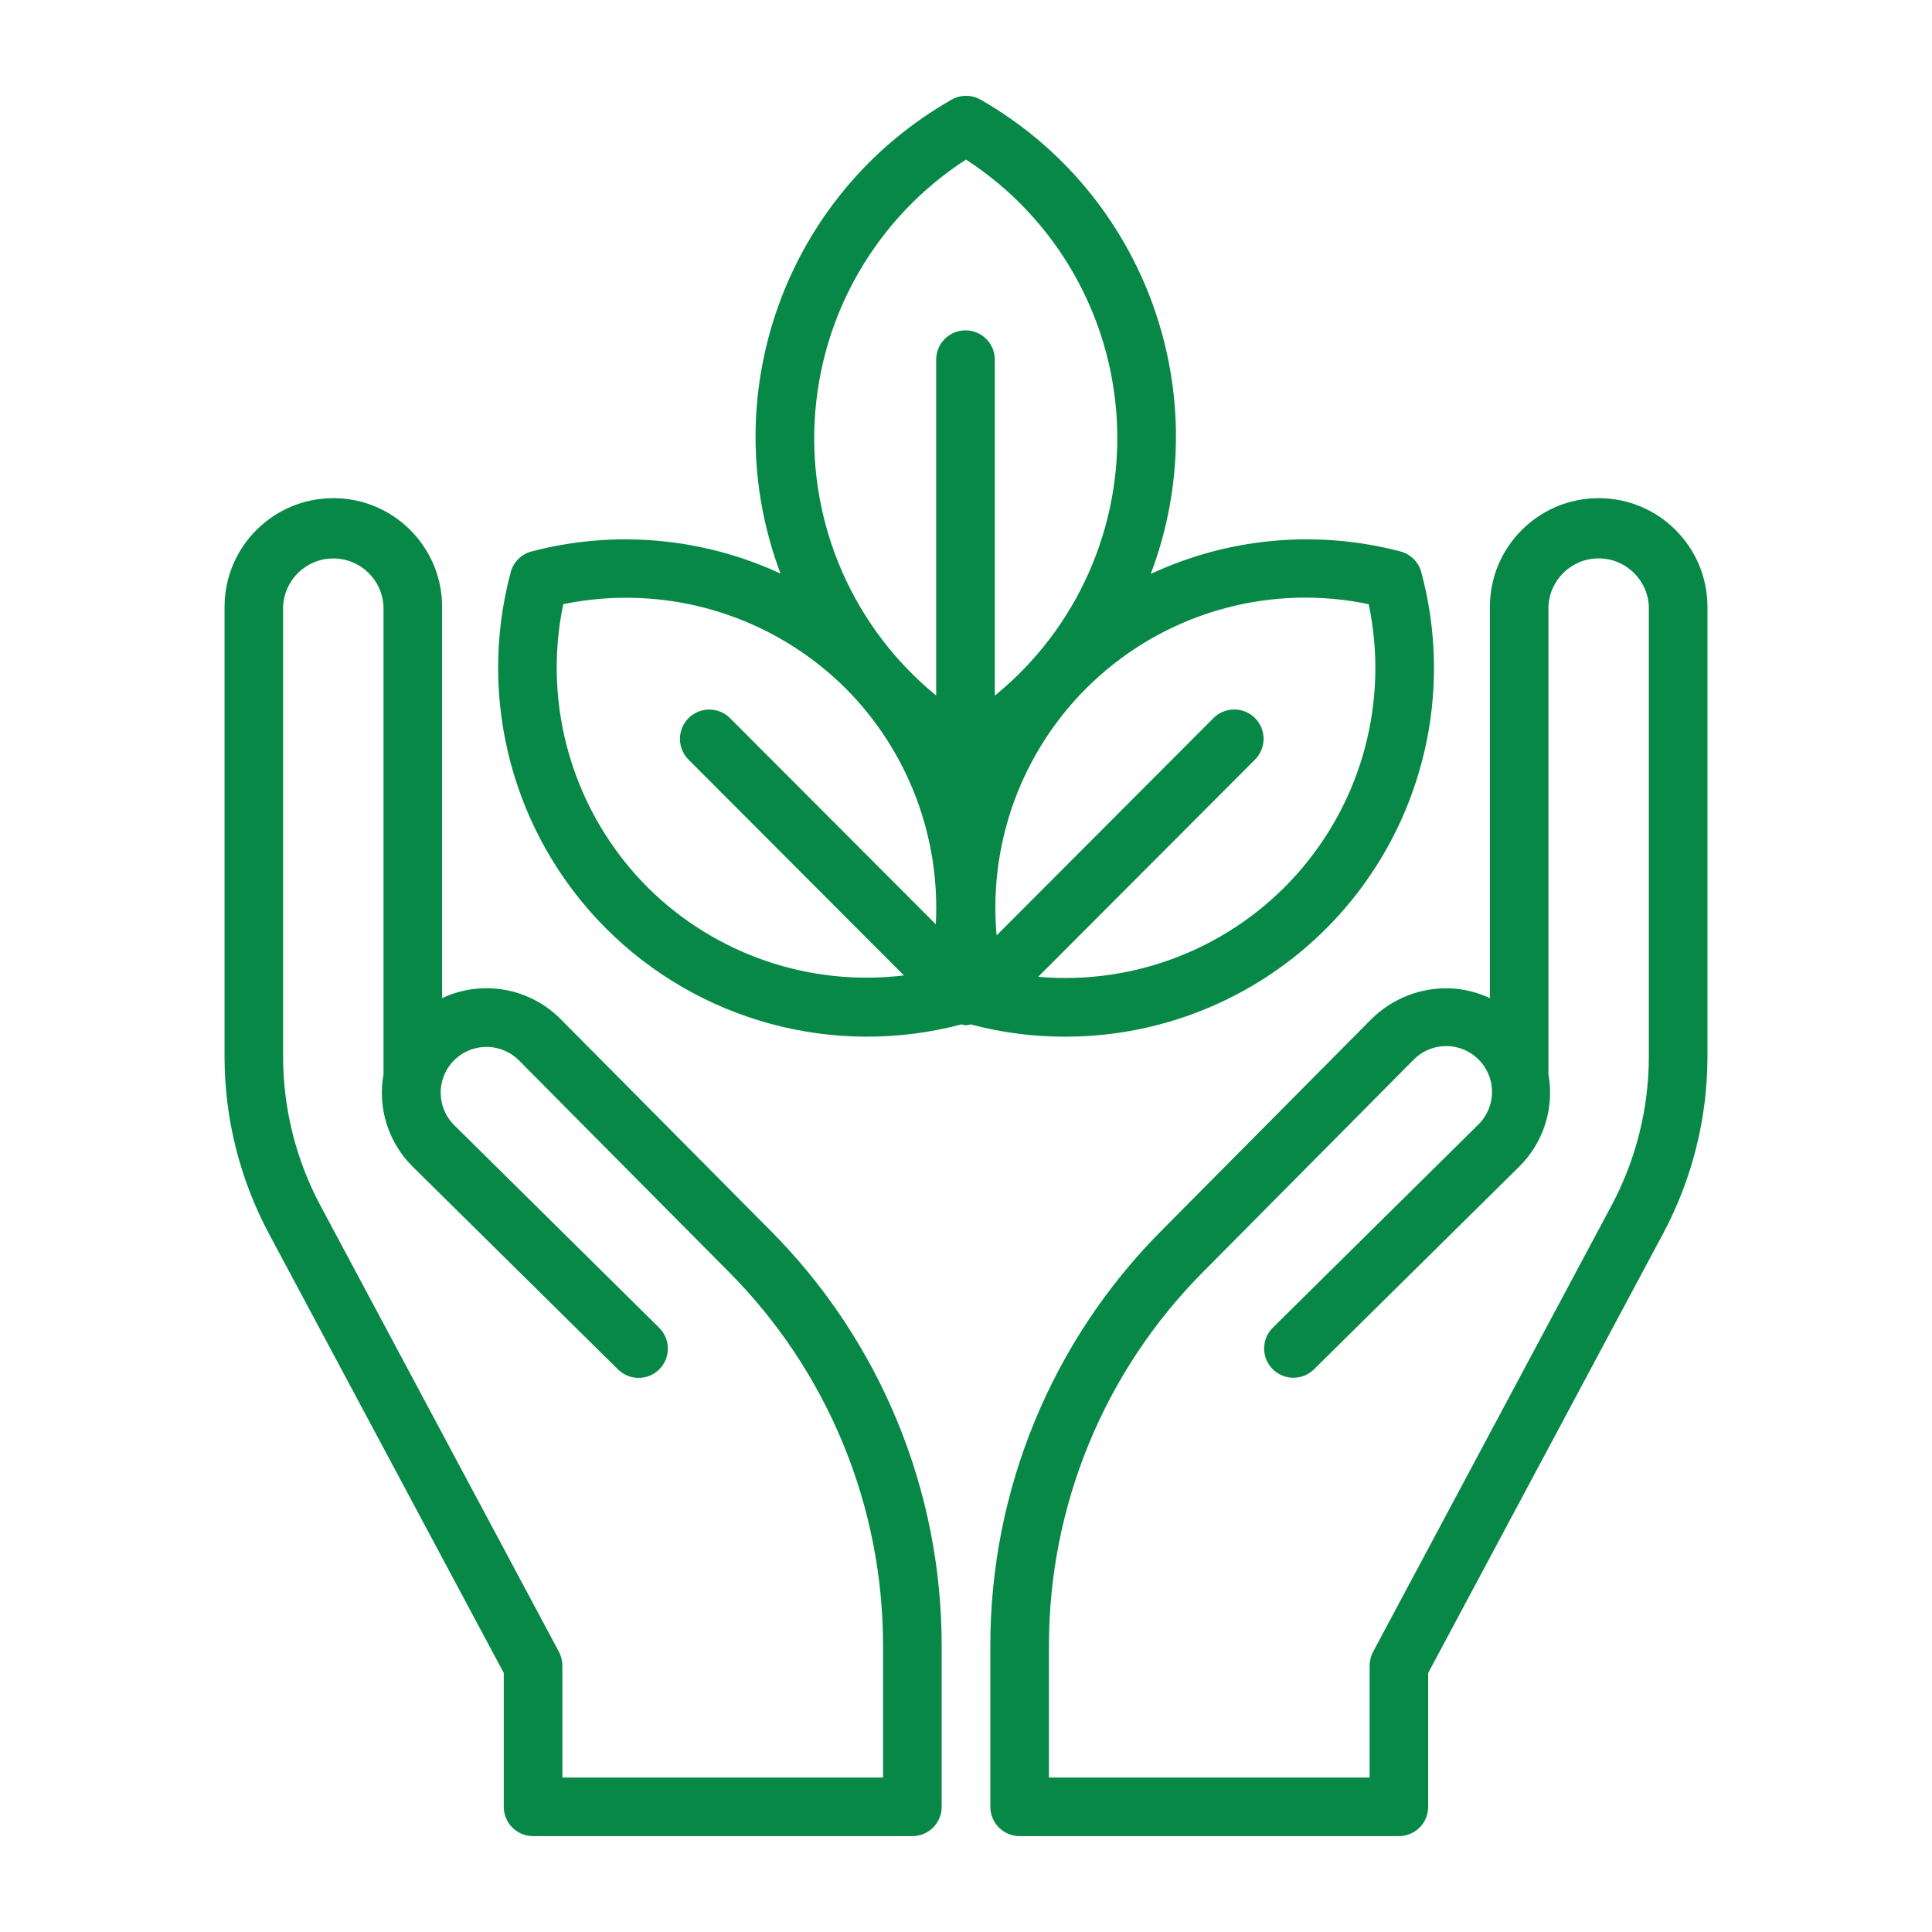
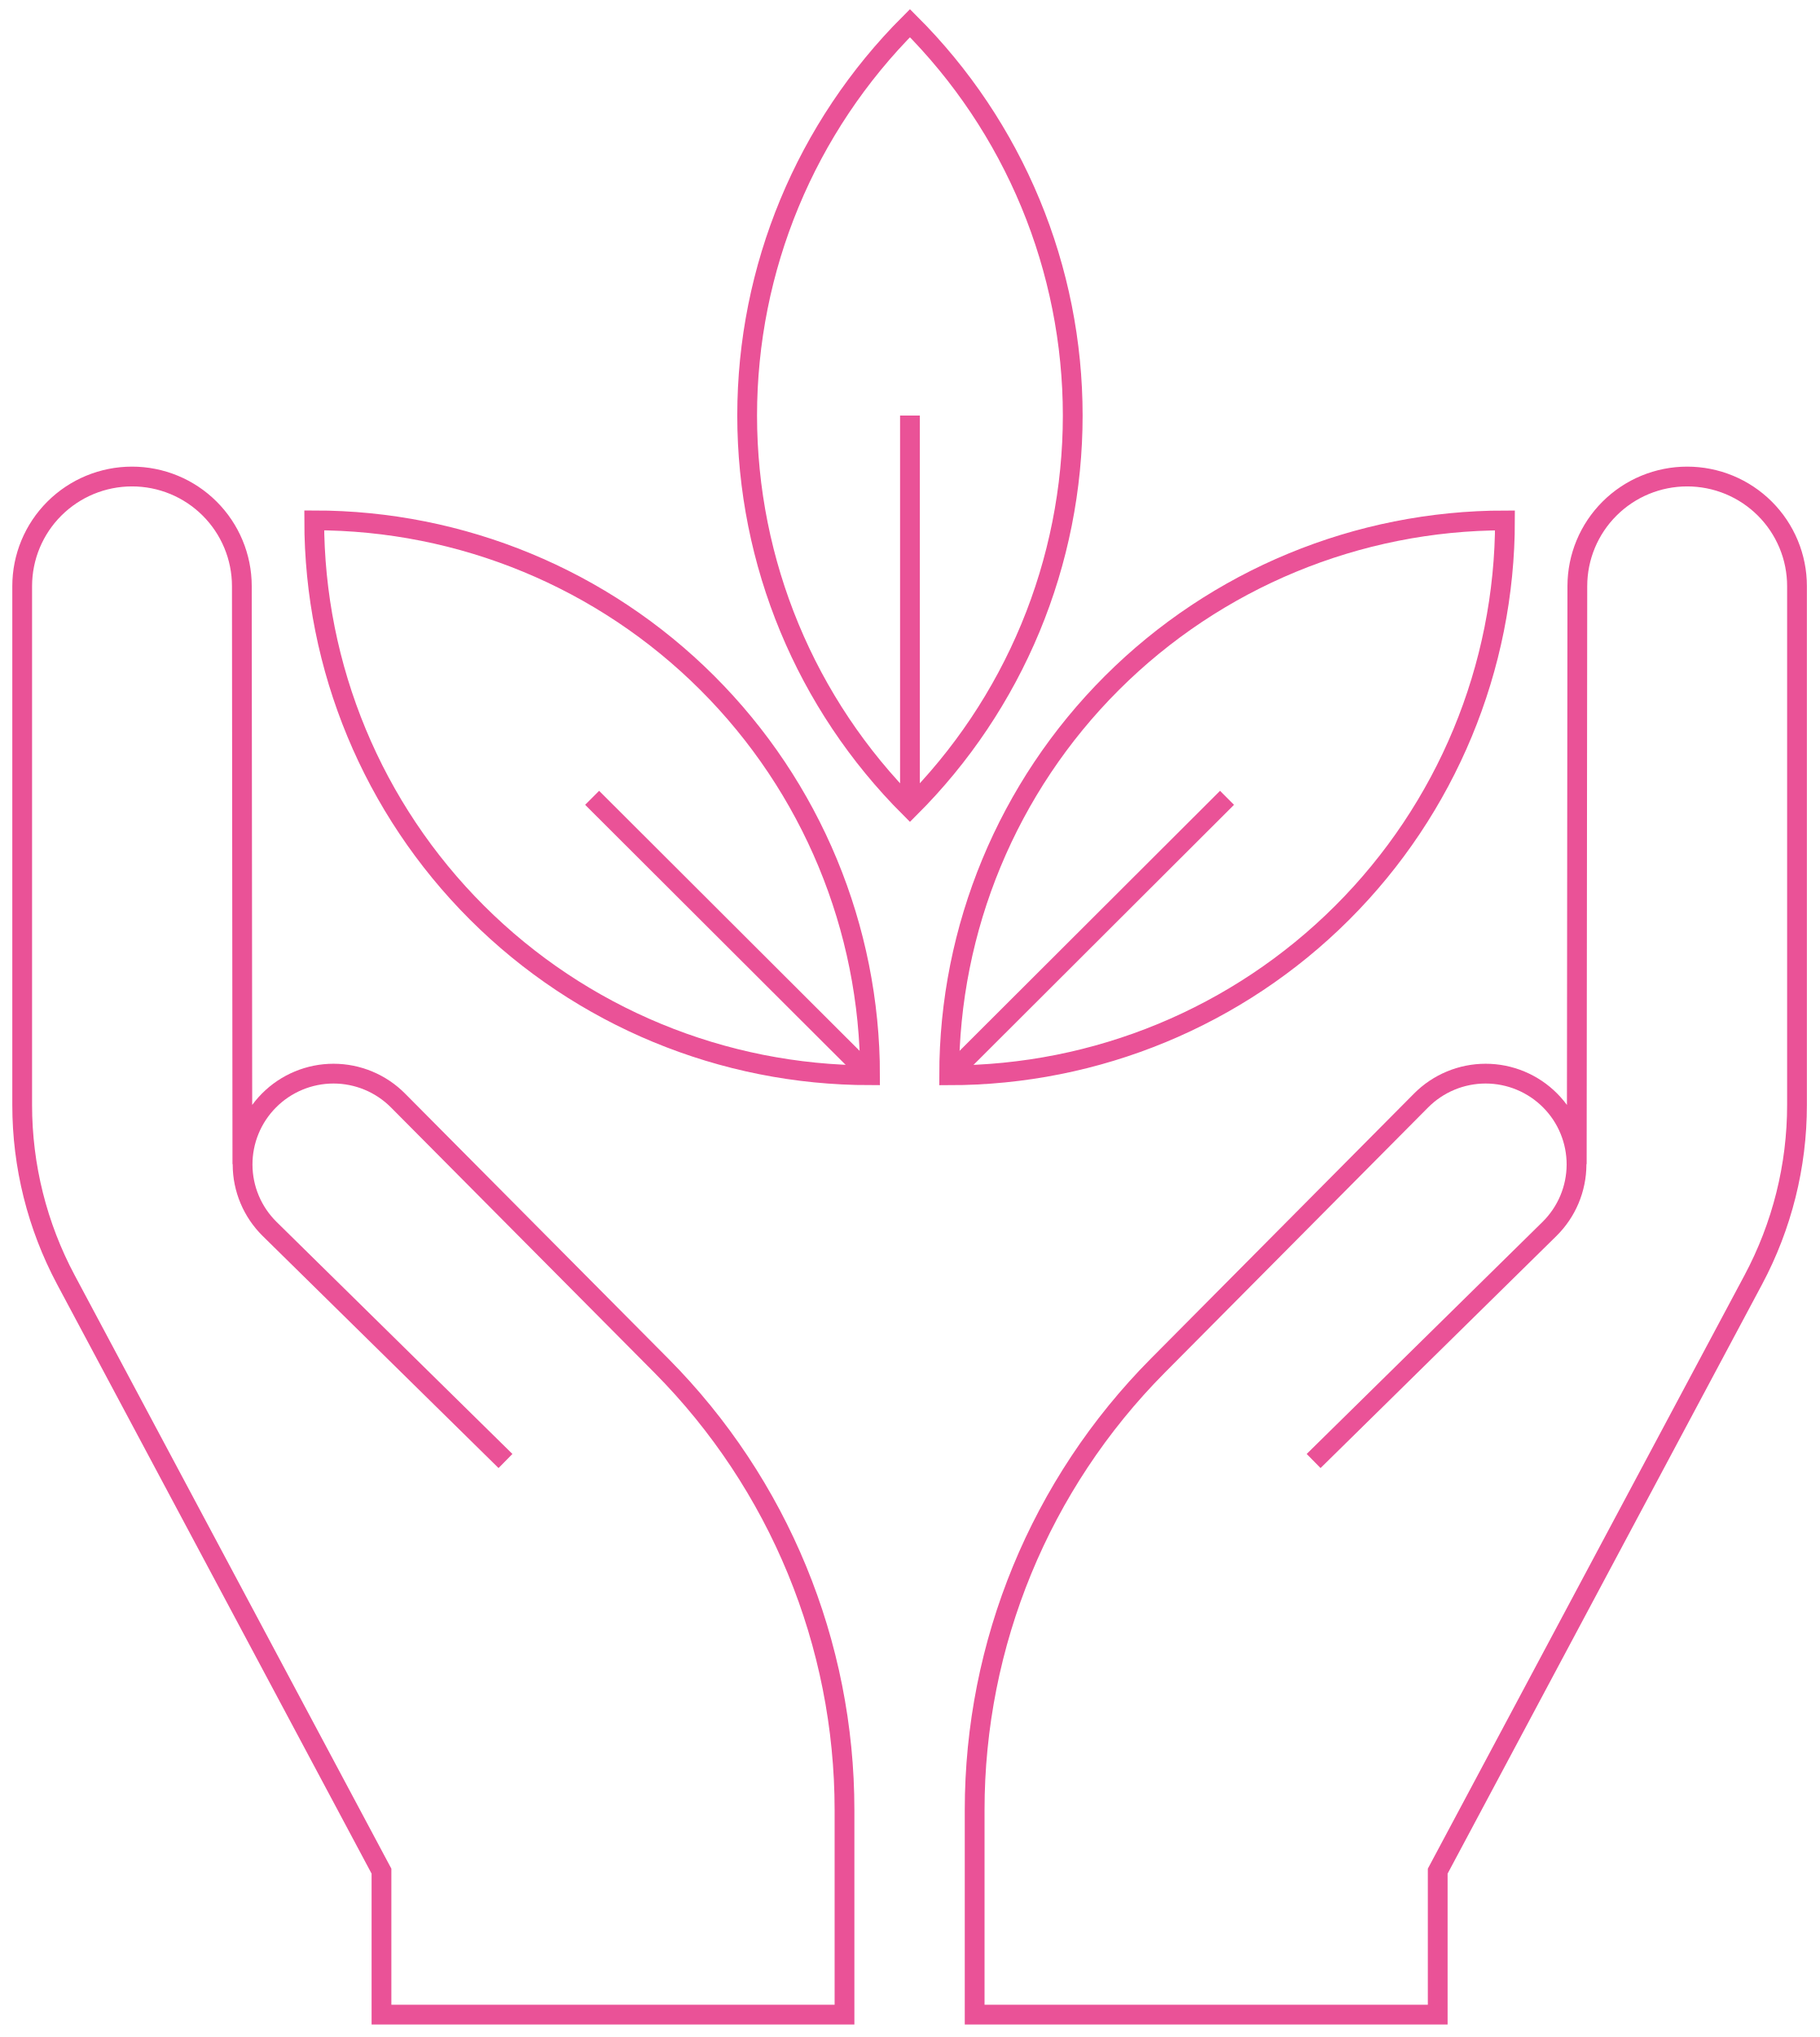
- <svg xmlns="http://www.w3.org/2000/svg" data-name="Слой 1" id="Слой_1" viewBox="0 0 32 32">
-   <path fill="#088846" d="M16,16.982a.45.45,0,0,0,.076-.015,6.067,6.067,0,0,0,1.558.204,6.106,6.106,0,0,0,5.907-7.694.484.484,0,0,0-.344-.343,6.11,6.11,0,0,0-4.137.372,6.428,6.428,0,0,0-2.816-7.854.484.484,0,0,0-.485,0A6.425,6.425,0,0,0,12.928,9.5a6.118,6.118,0,0,0-4.125-.366.484.484,0,0,0-.344.343,6.111,6.111,0,0,0,7.466,7.49A.459.459,0,0,0,16,16.982Zm6.67-6.975a5.134,5.134,0,0,1-5.474,6.172l3.591-3.598a.486.486,0,0,0-.688-.687l-3.592,3.599A5.134,5.134,0,0,1,22.67,10.007ZM16,2.643a5.499,5.499,0,0,1,.477,8.879V5.957a.485.485,0,0,0-.971,0V11.52A5.499,5.499,0,0,1,16,2.643ZM10.726,14.697a5.155,5.155,0,0,1-1.397-4.69,5.154,5.154,0,0,1,4.68,1.397v0A5.15,5.15,0,0,1,15.5,15.309l-3.408-3.414a.486.486,0,0,0-.688.687l3.568,3.574A5.143,5.143,0,0,1,10.726,14.697Z" />
-   <path fill="#088846" d="M8.83,30.412h6.282a.485.485,0,0,0,.485-.485V27.277a9.74,9.74,0,0,0-2.844-6.903L9.286,16.88a1.73,1.73,0,0,0-1.963-.348V10.053a1.802,1.802,0,1,0-3.604,0v7.451a6.228,6.228,0,0,0,.73,2.92L8.344,27.71v2.216A.485.485,0,0,0,8.83,30.412ZM5.306,19.966a5.244,5.244,0,0,1-.617-2.462V10.053a.832.832,0,0,1,1.663,0v7.741a1.721,1.721,0,0,0,.49,1.536l3.394,3.352a.485.485,0,1,0,.682-.69L7.525,18.638a.758.758,0,0,1,.499-1.297.762.762,0,0,1,.572.223l3.468,3.495a8.775,8.775,0,0,1,2.562,6.219v2.164H9.315V27.589a.492.492,0,0,0-.057-.229Z" />
-   <path fill="#088846" d="M16.889,30.412H23.17a.485.485,0,0,0,.485-.485V27.71l3.896-7.287a6.229,6.229,0,0,0,.73-2.92V10.053a1.802,1.802,0,1,0-3.604,0v6.479a1.733,1.733,0,0,0-.658-.162,1.764,1.764,0,0,0-1.305.51l-3.467,3.494a9.737,9.737,0,0,0-2.844,6.903v2.649A.485.485,0,0,0,16.889,30.412Zm.485-3.135a8.773,8.773,0,0,1,2.562-6.219l3.467-3.495a.759.759,0,1,1,1.072,1.074L21.082,21.99a.485.485,0,1,0,.682.69l3.394-3.352a1.724,1.724,0,0,0,.489-1.536v-7.74a.832.832,0,0,1,1.663,0v7.451a5.244,5.244,0,0,1-.617,2.462L22.742,27.36a.492.492,0,0,0-.057.229v1.853H17.374Z" />
+ <svg xmlns="http://www.w3.org/2000/svg" width="92" height="103" viewBox="0 0 92 103" fill="none">
+   <path d="M12.257 58.864L12.231 29.633C12.229 28.164 11.643 26.755 10.601 25.716C9.56 24.677 8.147 24.094 6.675 24.095V24.095C5.202 24.095 3.79 24.679 2.748 25.719C1.707 26.758 1.122 28.168 1.122 29.638V55.877C1.122 58.957 1.881 61.99 3.331 64.709L19.292 94.614V101.869H42.708V91.531C42.711 83.116 39.384 75.04 33.453 69.061L20.127 55.645C19.7 55.215 19.192 54.874 18.632 54.641C18.073 54.408 17.472 54.288 16.866 54.288C16.259 54.288 15.659 54.408 15.099 54.641C14.539 54.874 14.031 55.215 13.604 55.645V55.645C13.178 56.073 12.841 56.58 12.612 57.137C12.383 57.695 12.265 58.292 12.268 58.895C12.27 59.498 12.391 60.094 12.625 60.65C12.858 61.206 13.2 61.71 13.629 62.135L25.563 73.875" stroke="#EA5297" stroke-miterlimit="10" />
+   <path d="M79.74 58.864L79.769 29.633C79.771 28.164 80.356 26.755 81.398 25.717C82.439 24.678 83.851 24.095 85.323 24.095V24.095C86.052 24.095 86.775 24.238 87.449 24.516C88.123 24.795 88.735 25.203 89.251 25.718C89.767 26.233 90.176 26.844 90.455 27.516C90.735 28.189 90.878 28.91 90.878 29.638V55.877C90.878 58.957 90.119 61.99 88.669 64.709L72.708 94.614V101.869H49.29V91.531C49.287 83.116 52.613 75.04 58.545 69.061L71.868 55.645C72.295 55.215 72.803 54.874 73.363 54.641C73.923 54.408 74.524 54.288 75.131 54.288C75.737 54.288 76.338 54.408 76.898 54.641C77.458 54.874 77.966 55.215 78.393 55.645V55.645C78.819 56.073 79.156 56.58 79.384 57.138C79.613 57.696 79.73 58.293 79.728 58.896C79.725 59.498 79.603 60.094 79.37 60.65C79.136 61.206 78.795 61.71 78.366 62.135L66.432 73.875" stroke="#EA5297" stroke-miterlimit="10" />
+   <path d="M46.018 1.172C48.628 3.777 50.698 6.87 52.111 10.274C53.523 13.678 54.25 17.326 54.25 21.011C54.25 24.695 53.523 28.344 52.111 31.748C50.698 35.152 48.628 38.245 46.018 40.85C40.746 35.588 37.785 28.452 37.785 21.011C37.785 13.57 40.746 6.434 46.018 1.172Z" stroke="#EA5297" stroke-miterlimit="10" />
+   <path d="M46.018 40.851V21.012" stroke="#EA5297" stroke-miterlimit="10" />
+   <path d="M48.001 54.372C48.001 46.931 50.962 39.794 56.233 34.532C61.505 29.271 68.654 26.315 76.109 26.315C76.109 33.756 73.147 40.892 67.876 46.154C62.605 51.416 55.456 54.372 48.001 54.372Z" stroke="#EA5297" stroke-miterlimit="10" />
+   <path d="M47.999 54.369L62.053 40.341" stroke="#EA5297" stroke-miterlimit="10" />
+   <path d="M15.891 26.312C23.346 26.312 30.495 29.268 35.766 34.53C41.037 39.792 43.999 46.928 43.999 54.369C36.544 54.369 29.395 51.413 24.124 46.151C18.852 40.89 15.891 33.754 15.891 26.312Z" stroke="#EA5297" stroke-miterlimit="10" />
+   <path d="M43.999 54.369L29.945 40.341" stroke="#EA5297" stroke-miterlimit="10" />
</svg>
